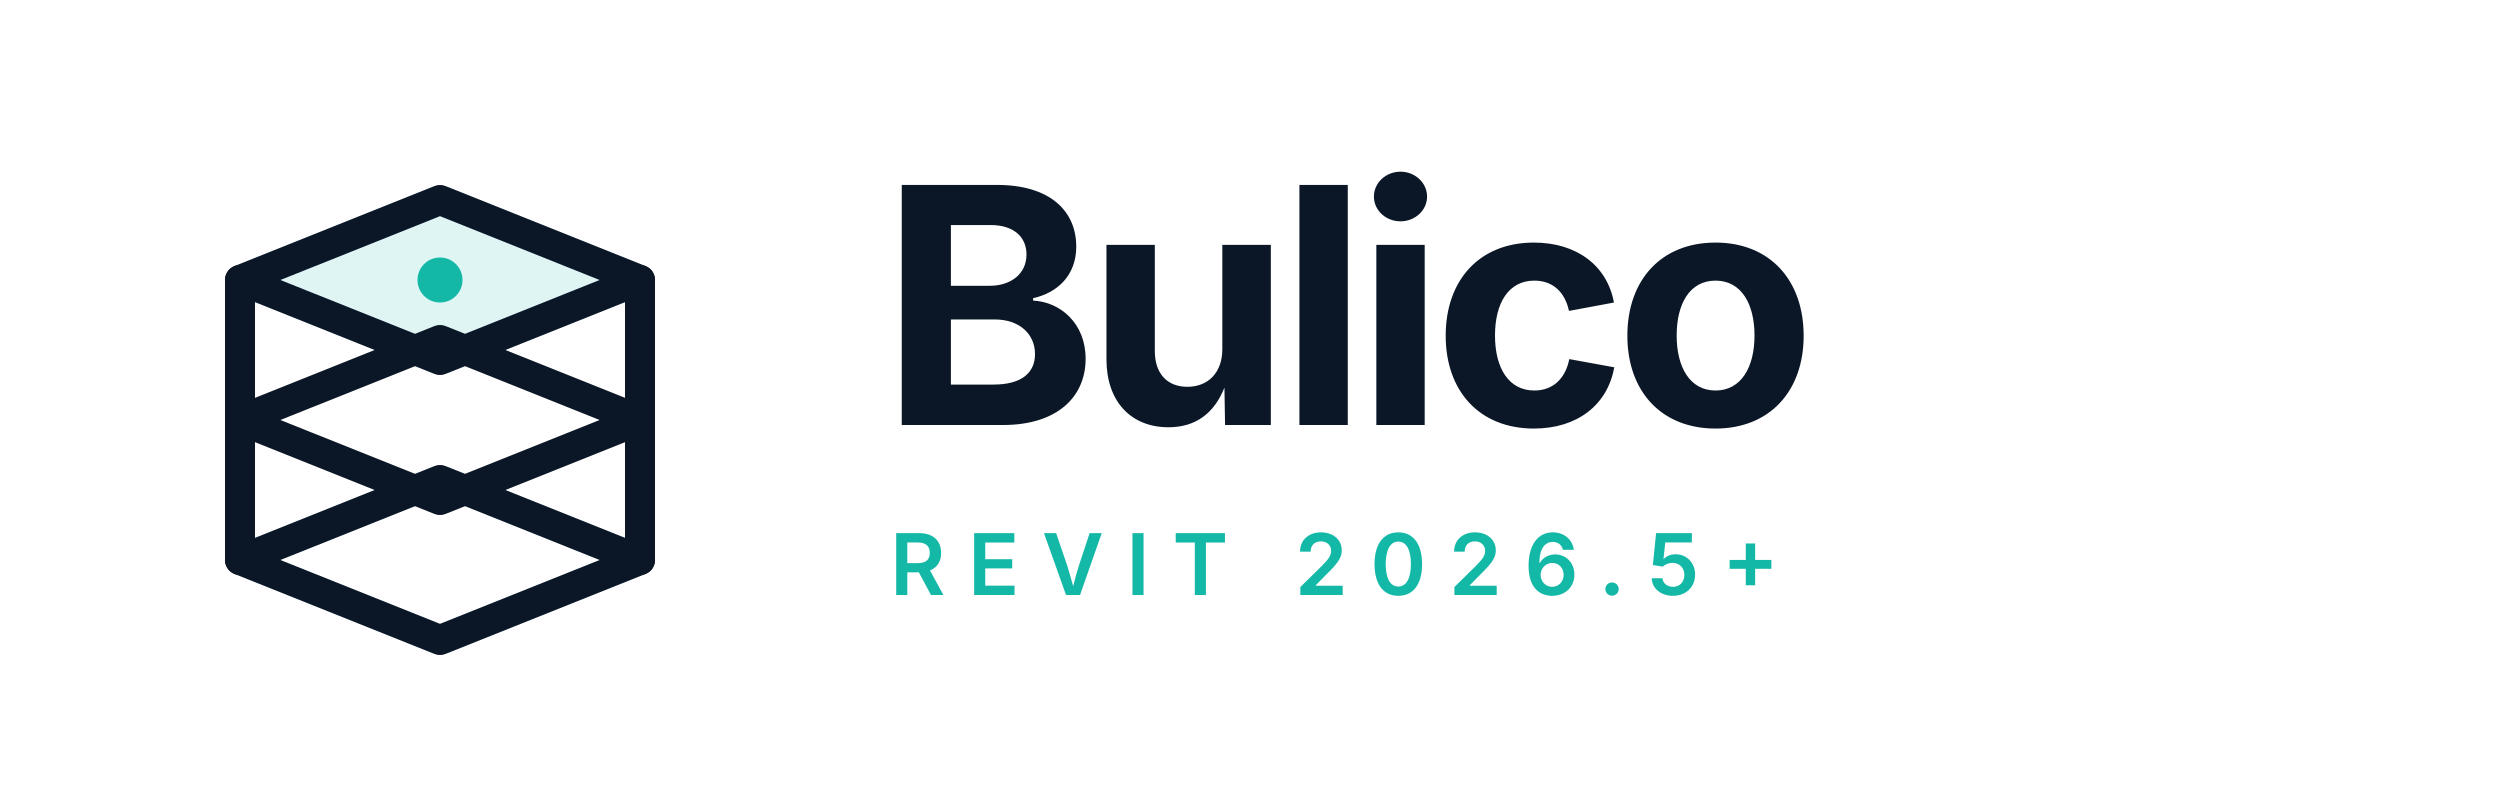
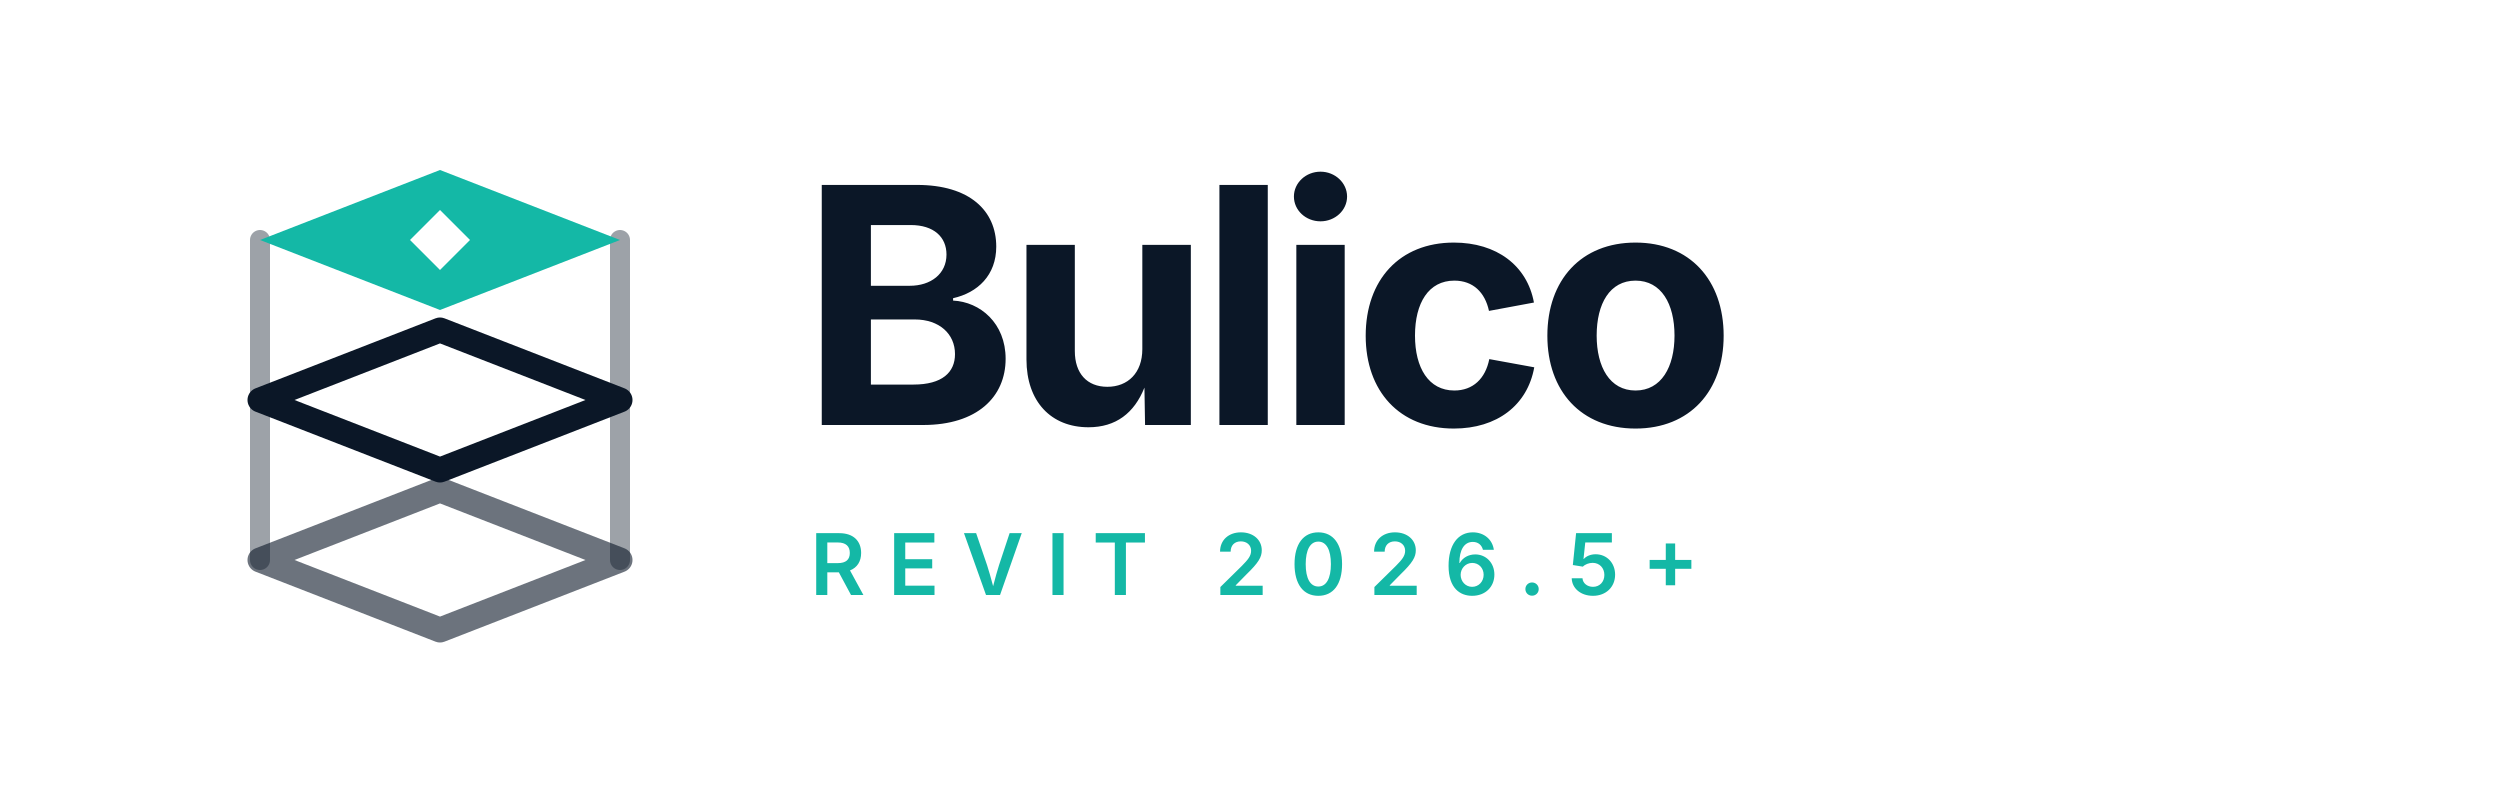
<svg xmlns="http://www.w3.org/2000/svg" viewBox="0 0 1000 320" role="img" aria-labelledby="title">
-   <g transform="translate(48 32) scale(0.5)" color="#0B1727" fill="none" stroke="currentColor" stroke-width="24" stroke-linecap="round" stroke-linejoin="round">
-     <path d="M96 160 256 96 416 160 256 224Z" fill="#14B8A6" fill-opacity=".14" />
-     <path d="M96 272 256 208 416 272 256 336Z" />
-     <path d="M96 384 256 320 416 384 256 448Z" />
-     <path d="M96 160v112M416 160v112M96 272v112M416 272v112" />
-     <circle cx="256" cy="160" r="18" fill="#14B8A6" stroke="none" />
+   <g transform="translate(48 32) scale(0.5)" fill="none" stroke="#0B1727" stroke-width="20" stroke-linecap="round" stroke-linejoin="round">
+     <path d="M112 256 256 200 400 256 256 312Z" />
+     <path d="M112 384 256 328 400 384 256 440Z" stroke-opacity=".6" />
+     <path d="M112 128v256M400 128v256" stroke-width="16" stroke-opacity=".4" />
+     <path d="M112 128 256 72 400 128 256 184ZM256 104 280 128 256 152 232 128Z" fill="#14B8A6" stroke="none" fill-rule="evenodd" />
  </g>
  <g color="#0B1727" font-family="'Segoe UI', Inter, Helvetica, Arial, sans-serif">
-     <text x="352" y="170" font-size="132" font-weight="700" letter-spacing="-5" fill="currentColor">Bulico</text>
-     <text x="356" y="238" font-size="34" font-weight="600" letter-spacing="9" fill="#14B8A6">REVIT 2026.5+</text>
+     <text x="320" y="170" font-size="132" font-weight="700" letter-spacing="-5" fill="currentColor">Bulico</text>
+     <text x="324" y="238" font-size="34" font-weight="600" letter-spacing="9" fill="#14B8A6">REVIT 2026.5+</text>
  </g>
</svg>
